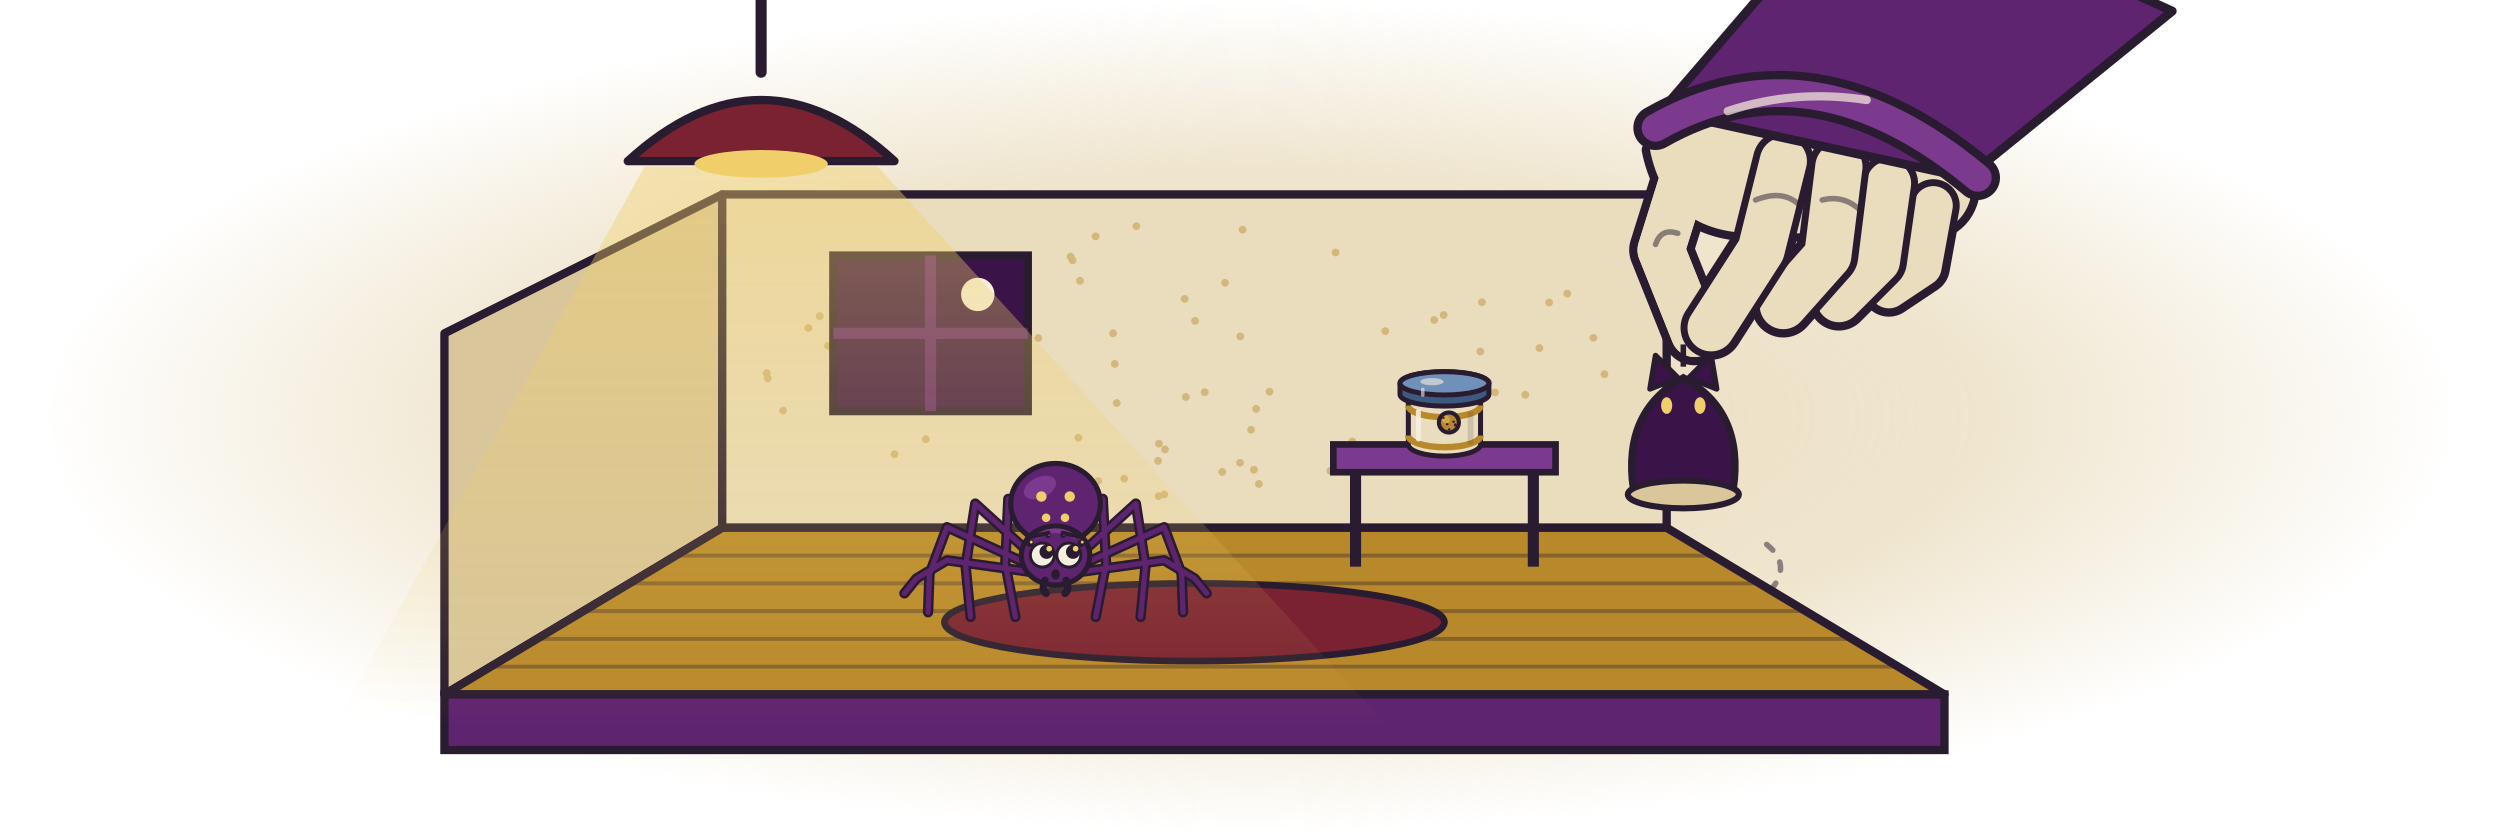
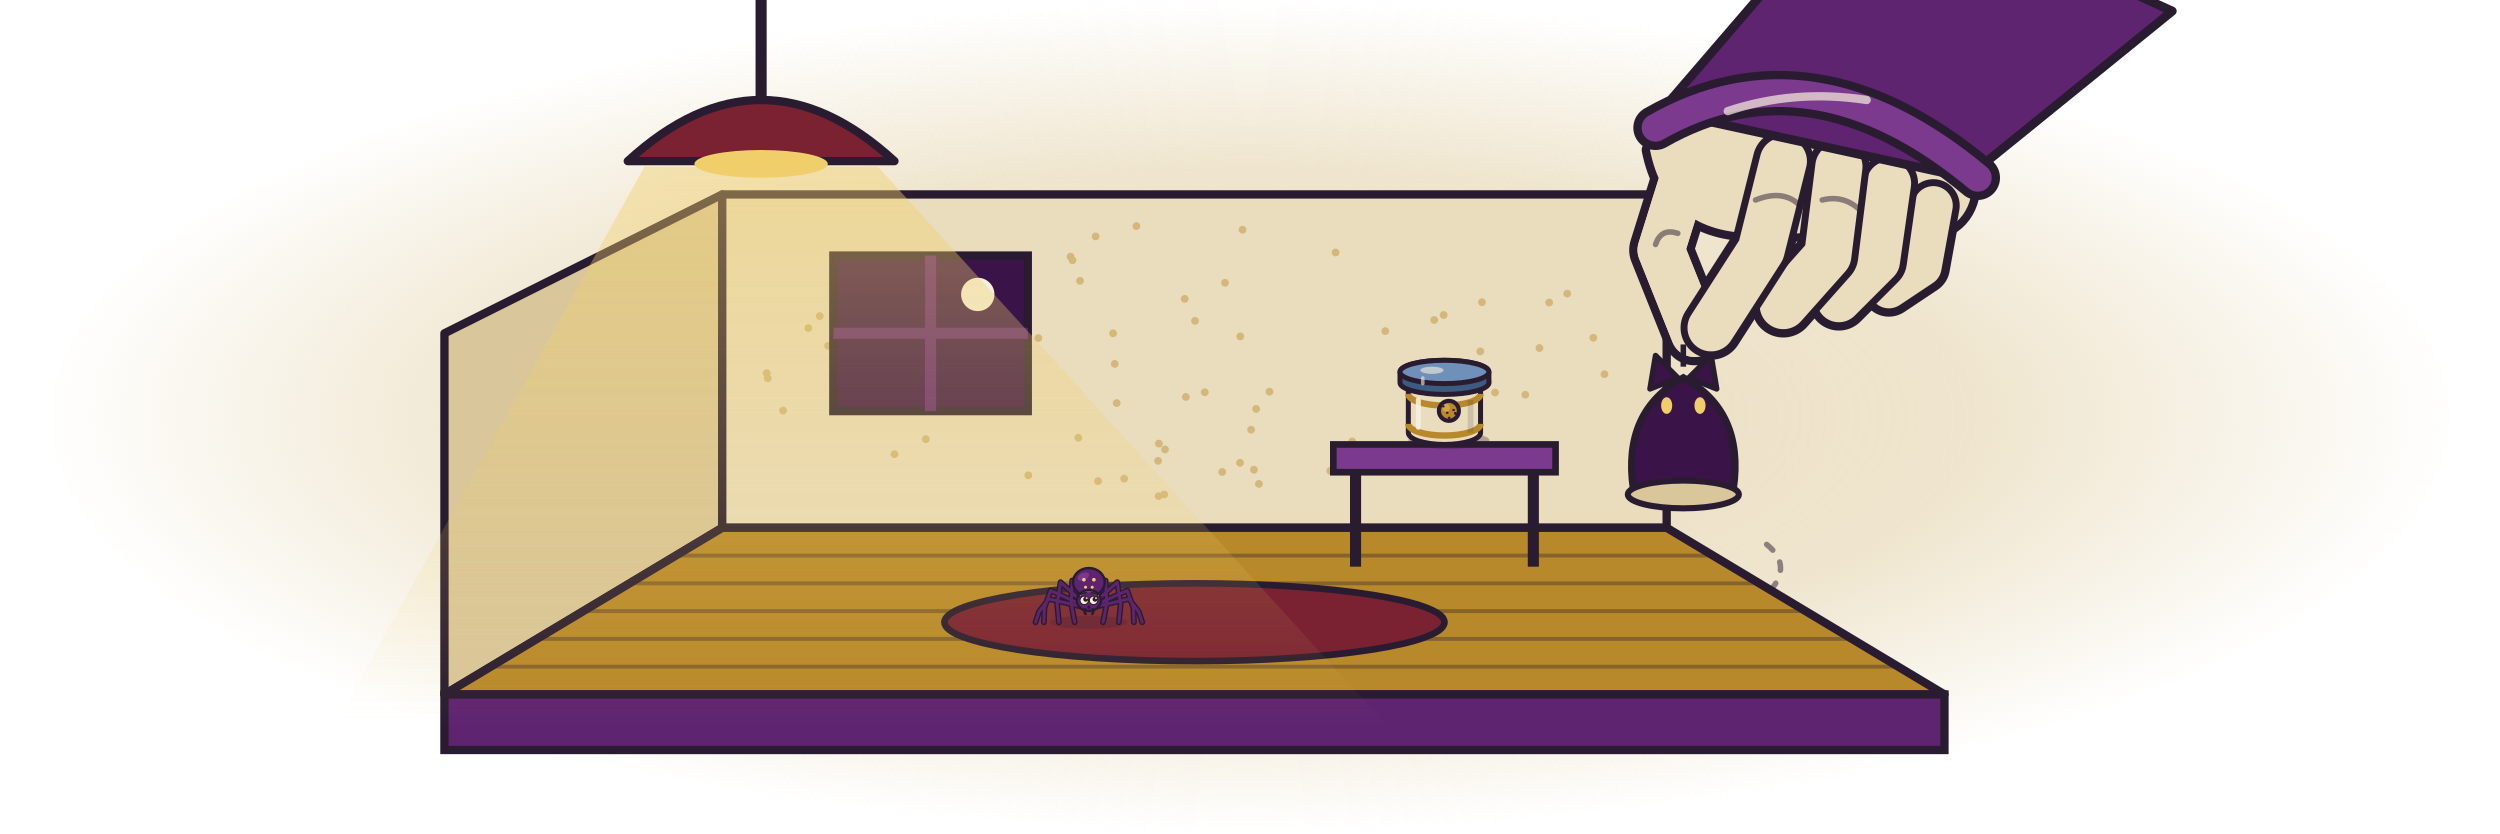
<svg xmlns="http://www.w3.org/2000/svg" viewBox="0 0 900 300" role="img" aria-label="The Storyteller's hand and lamp over a miniature room">
  <defs>
    <radialGradient id="crn-glow" cx="50%" cy="50%" r="50%">
      <stop offset="0" stop-color="#eaddbe" />
      <stop offset=".6" stop-color="#eaddbe" stop-opacity=".75" />
      <stop offset="1" stop-color="#eaddbe" stop-opacity="0" />
    </radialGradient>
  </defs>
  <ellipse cx="450" cy="150" rx="432" ry="150" fill="url(#crn-glow)" />
  <defs>
    <linearGradient id="crn-l" x1="0" y1="0" x2="0" y2="1">
      <stop offset="0" stop-color="#f0cf6b" stop-opacity=".6" />
      <stop offset="1" stop-color="#f0cf6b" stop-opacity="0" />
    </linearGradient>
  </defs>
-   <path d="M274 0V26" stroke="#2a1c30" stroke-width="4" fill="none" stroke-linecap="round" stroke-linejoin="round" />
+   <path d="M274 0V38" stroke="#2a1c30" stroke-width="4" fill="none" stroke-linecap="round" stroke-linejoin="round" />
  <path d="M226 58q48 -44 96 0z" fill="#7a2231" stroke="#2a1c30" stroke-width="3" stroke-linejoin="round" />
  <ellipse cx="274" cy="59" rx="24" ry="5" fill="#f0cf6b" />
  <path d="M160 250L260 190V70L160 120Z" fill="#d9c69a" stroke="#2a1c30" stroke-width="3" stroke-linejoin="round" />
  <path d="M260 190V70H600V190Z" fill="#eaddbe" stroke="#2a1c30" stroke-width="3" stroke-linejoin="round" />
  <path d="M160 250L260 190H600L700 250Z" fill="#b8892a" stroke="#2a1c30" stroke-width="3" stroke-linejoin="round" />
  <path d="M176.7 240H683.3M193.3 230H666.7M210 220H650M226.7 210H633.3M243.3 200H616.7" stroke="#2a1c30" stroke-width="1.4" fill="none" stroke-linecap="round" stroke-linejoin="round" opacity=".35" />
  <path d="M160 250H700V270H160Z" fill="#5f2470" stroke="#2a1c30" stroke-width="3" />
  <path d="M440 169.9h0.01M295.1 113.8h0.01M549.1 142.1h0.01M510.4 141.4h0.01M291 118.1h0.01M345.6 107.7h0.01M298.1 124.5h0.01M516.3 115.2h0.01M388.2 157.6h0.01M368.2 119.6h0.01M395.3 173.2h0.01M532 147.9h0.01M401.3 131h0.01M333.3 158.1h0.01M386.1 93.7h0.01M385.4 92.4h0.01M453.2 174.2h0.01M351.3 116.3h0.01M535.8 137.6h0.01M373.8 121.7h0.01M502 163.2h0.01M446.5 121.1h0.01M365.8 130.3h0.01M388.8 101.1h0.01M276 134.3h0.01M533.5 108.8h0.01M527.1 152.8h0.01M450.4 154.7h0.01M404.7 172.3h0.01M426.9 142.9h0.01M430.2 115.5h0.01M457 141h0.01M447.3 82.7h0.01M478.9 169.5h0.01M370.2 171.1h0.01M276.4 136.2h0.01M409.1 81.4h0.01M362 126.1h0.01M480.8 90.9h0.01M498.7 119.2h0.01M557.7 108.9h0.01M564.2 105.7h0.01M346.2 113.2h0.01M446.4 166.6h0.01M358 114.2h0.01M400.7 120h0.01M346 93.2h0.01M577.6 134.7h0.01M538.2 141.3h0.01M532.9 126.5h0.01M573.6 121.6h0.01M433.7 141.2h0.01M419.1 178h0.01M417.1 178.6h0.01M519.7 113.4h0.01M527.7 159.4h0.01M336.5 116.2h0.01M416.9 165.9h0.01M394.4 85.1h0.01M441 101.8h0.01M281.9 147.8h0.01M322 163.5h0.01M554.2 125.3h0.01M451.4 169.1h0.01M417.2 159.7h0.01M452.2 147.2h0.01M402 145.1h0.01M486.8 158.9h0.01M419.4 161.8h0.01M426.5 107.6h0.01" stroke="#b8892a" stroke-width="2.8" stroke-linecap="round" opacity="0.45" />
  <rect x="300" y="92" width="70" height="56" fill="#3a1348" stroke="#2a1c30" stroke-width="3" />
  <path d="M335 92v56M300 120h70" stroke="#5f2470" stroke-width="4" />
  <circle cx="352" cy="106" r="6" fill="#f6efdd" />
  <ellipse cx="430" cy="224" rx="90" ry="14" fill="#7a2231" stroke="#2a1c30" stroke-width="2.4" />
  <rect x="480" y="160" width="80" height="10" fill="#7b3a8e" stroke="#2a1c30" stroke-width="2.4" />
  <path d="M488 170v34M552 170v34" stroke="#2a1c30" stroke-width="4" />
-   <path d="M507 142V160A13 4.2 0 0 0 533 160V142z" fill="#eaddbe" stroke="#2a1c30" stroke-width="1.8" />
-   <path d="M507 146A13 4.2 0 0 0 533 146M507 156.8A13 4.2 0 0 0 533 156.8" stroke="#b8892a" stroke-width="2.3" fill="none" />
-   <circle cx="521.6" cy="152.1" r="3.6" fill="#b8892a" stroke="#2a1c30" stroke-width="1.5" />
-   <circle cx="520.6" cy="151" r="1.4" fill="#f0cf6b" opacity=".45" />
-   <ellipse cx="521.7" cy="154.6" rx="0.5" ry="0.4" fill="#3a1348" />
-   <ellipse cx="519.6" cy="150.4" rx="0.5" ry="0.4" fill="#3a1348" />
-   <ellipse cx="523.9" cy="152.8" rx="0.5" ry="0.4" fill="#3a1348" />
-   <ellipse cx="521" cy="152.7" rx="0.5" ry="0.4" fill="#3a1348" />
-   <ellipse cx="524" cy="153.2" rx="0.5" ry="0.4" fill="#3a1348" />
-   <ellipse cx="523.3" cy="151.8" rx="0.5" ry="0.4" fill="#3a1348" />
-   <path d="M510.6 148.2V158" stroke="#f6efdd" stroke-width="1.8" opacity=".9" stroke-linecap="round" />
-   <path d="M529.4 148.2V160" stroke="#2a1c30" stroke-width="2.1" opacity=".15" />
-   <path d="M504 142V138A16 4.2 0 0 1 536 138V142A16 4.2 0 0 1 504 142z" fill="#3d5a80" stroke="#2a1c30" stroke-width="1.8" />
-   <ellipse cx="520" cy="138" rx="16" ry="4.2" fill="#6f90b8" stroke="#2a1c30" stroke-width="1.8" />
-   <ellipse cx="515.5" cy="137.4" rx="4.2" ry="1.3" fill="#f6efdd" opacity=".6" />
-   <path d="M512.2 140.2v2" stroke="#f6efdd" stroke-width="1.3" opacity=".6" stroke-linecap="round" />
+   <ellipse cx="521.6" cy="158.5" rx="14.6" ry="3.1" fill="#2a1c30" opacity=".3" />
+   <path d="M507 137.8V155.8A13 4.2 0 0 0 533 155.8V137.8z" fill="#eaddbe" stroke="#2a1c30" stroke-width="1.8" />
+   <path d="M507 141.8A13 4.2 0 0 0 533 141.8M507 152.6A13 4.2 0 0 0 533 152.6" stroke="#b8892a" stroke-width="2.3" fill="none" />
+   <circle cx="521.6" cy="147.9" r="3.6" fill="#b8892a" stroke="#2a1c30" stroke-width="1.5" />
+   <circle cx="520.6" cy="146.8" r="1.4" fill="#f0cf6b" opacity=".45" />
+   <ellipse cx="521.7" cy="150.4" rx="0.5" ry="0.4" fill="#3a1348" />
+   <ellipse cx="519.6" cy="146.3" rx="0.5" ry="0.4" fill="#3a1348" />
+   <ellipse cx="523.9" cy="148.7" rx="0.5" ry="0.4" fill="#3a1348" />
+   <ellipse cx="521" cy="148.6" rx="0.5" ry="0.4" fill="#3a1348" />
+   <ellipse cx="524" cy="149" rx="0.5" ry="0.4" fill="#3a1348" />
+   <ellipse cx="523.3" cy="147.6" rx="0.5" ry="0.4" fill="#3a1348" />
+   <path d="M510.6 144V153.8" stroke="#f6efdd" stroke-width="1.8" opacity=".9" stroke-linecap="round" />
+   <path d="M529.4 144V155.8" stroke="#2a1c30" stroke-width="2.1" opacity=".15" />
+   <path d="M504 137.8V133.9A16 4.2 0 0 1 536 133.9V137.8A16 4.2 0 0 1 504 137.8z" fill="#3d5a80" stroke="#2a1c30" stroke-width="1.8" />
+   <ellipse cx="520" cy="133.9" rx="16" ry="4.2" fill="#6f90b8" stroke="#2a1c30" stroke-width="1.8" />
+   <ellipse cx="515.5" cy="133.3" rx="4.2" ry="1.3" fill="#f6efdd" opacity=".6" />
+   <path d="M512.2 136.1v2" stroke="#f6efdd" stroke-width="1.3" opacity=".6" stroke-linecap="round" />
  <path d="M232 60L120 262H500L316 60z" fill="url(#crn-l)" opacity=".75" />
-   <g transform="translate(380 200) scale(0.85 0.85)">
-     <path d="M9 -6L20 -24L21.4 3.5L17 26M12 -2L34 -22L38.1 4.4L36 26M13 3L46 -12L53.4 7.8L54 24M10 7L46 2L58.9 9.7L64 16M-9 -6L-20 -24L-21.3 3.5L-17 26M-12 -2L-34 -22L-38.1 4.4L-36 26M-13 3L-46 -12L-53.4 7.8L-54 24M-10 7L-46 2L-58.9 9.7L-64 16" stroke="#2a1c30" stroke-width="4.4" fill="none" stroke-linecap="round" stroke-linejoin="round" />
-     <path d="M9 -6L20 -24L21.4 3.5L17 26M12 -2L34 -22L38.1 4.4L36 26M13 3L46 -12L53.4 7.8L54 24M10 7L46 2L58.9 9.7L64 16M-9 -6L-20 -24L-21.3 3.5L-17 26M-12 -2L-34 -22L-38.1 4.4L-36 26M-13 3L-46 -12L-53.4 7.8L-54 24M-10 7L-46 2L-58.9 9.7L-64 16" stroke="#5f2470" stroke-width="2.2" fill="none" stroke-linecap="round" stroke-linejoin="round" />
-     <ellipse cx="0" cy="-22" rx="19" ry="17" fill="#5f2470" stroke="#2a1c30" stroke-width="2.2" />
+   <ellipse cx="392" cy="224" rx="14" ry="2.4" fill="#2a1c30" opacity="0.18" />
+   <g transform="translate(392 216.2) scale(0.3 0.3)">
+     <path d="M9 -6L20 -24L21.4 3.5L17 26M12 -2L34 -22L38.1 4.4L36 26M13 3L46 -12L53.4 8.9L54 26M10 7L48 -2L59.8 13.4L64 26M-9 -6L-20 -24L-21.3 3.5L-17 26M-12 -2L-34 -22L-38.1 4.4L-36 26M-13 3L-46 -12L-53.4 8.9L-54 26M-10 7L-48 -2L-59.8 13.4L-64 26" stroke="#2a1c30" stroke-width="7.04" fill="none" stroke-linecap="round" stroke-linejoin="round" />
+     <path d="M9 -6L20 -24L21.4 3.5L17 26M12 -2L34 -22L38.1 4.4L36 26M13 3L46 -12L53.4 8.9L54 26M10 7L48 -2L59.8 13.4L64 26M-9 -6L-20 -24L-21.3 3.5L-17 26M-12 -2L-34 -22L-38.1 4.4L-36 26M-13 3L-46 -12L-53.4 8.9L-54 26M-10 7L-48 -2L-59.8 13.4L-64 26" stroke="#5f2470" stroke-width="3.52" fill="none" stroke-linecap="round" stroke-linejoin="round" />
+     <ellipse cx="0" cy="-22" rx="19" ry="17" fill="#5f2470" stroke="#2a1c30" stroke-width="3" />
    <ellipse cx="-6.6" cy="-28.8" rx="7.2" ry="4.4" fill="#7b3a8e" transform="rotate(-25 -6.6 -28.8)" />
    <g fill="#f0cf6b">
      <circle cx="-6" cy="-25" r="2.2" />
      <circle cx="6" cy="-25" r="2.2" />
      <circle cx="-4" cy="-16" r="1.8" />
      <circle cx="4" cy="-16" r="1.8" />
    </g>
-     <ellipse cx="0" cy="0" rx="14.5" ry="12.5" fill="#5f2470" stroke="#2a1c30" stroke-width="2.2" />
+     <ellipse cx="0" cy="0" rx="14.5" ry="12.5" fill="#5f2470" stroke="#2a1c30" stroke-width="3" />
    <path d="M-8 -8q8 -5 16 0" stroke="#7b3a8e" stroke-width="2" fill="none" stroke-linecap="round" />
    <path d="M-4.5 10.5q-1.5 4 0.5 5.5M4.5 10.5q1.5 4 -0.5 5.5" stroke="#2a1c30" stroke-width="3.2" fill="none" stroke-linecap="round" />
    <circle cx="-10.8" cy="-5.2" r="1.6" fill="#2a1c30" />
    <circle cx="-10.3" cy="-5.7" r="0.6" fill="#f0cf6b" />
    <circle cx="10.8" cy="-5.2" r="1.6" fill="#2a1c30" />
    <circle cx="11.3" cy="-5.7" r="0.6" fill="#f0cf6b" />
    <circle cx="-3.2" cy="-8.6" r="1.2" fill="#2a1c30" />
    <circle cx="-2.8" cy="-9" r="0.5" fill="#f0cf6b" />
    <circle cx="3.2" cy="-8.6" r="1.2" fill="#2a1c30" />
    <circle cx="3.6" cy="-9" r="0.5" fill="#f0cf6b" />
    <circle cx="-5.6" cy="-0.2" r="5.1" fill="#f6efdd" stroke="#2a1c30" stroke-width="1.3" />
    <circle cx="-3.8" cy="-1.6" r="3" fill="#2a1c30" />
    <circle cx="-2.7" cy="-2.9" r="1.2" fill="#f0cf6b" />
    <circle cx="5.6" cy="-0.2" r="5.1" fill="#f6efdd" stroke="#2a1c30" stroke-width="1.3" />
    <circle cx="7.4" cy="-1.6" r="3" fill="#2a1c30" />
    <circle cx="8.5" cy="-2.9" r="1.2" fill="#f0cf6b" />
    <path d="M-10 -8l7 -1.6M10 -8l-7 -1.6" stroke="#2a1c30" stroke-width="1.8" stroke-linecap="round" />
    <ellipse cx="0" cy="8" rx="1.8" ry="2.2" fill="#2a1c30" />
  </g>
  <g transform="translate(612 124) scale(1)">
    <path d="M-18 -70Q-4 -96 40 -98Q86 -98 98 -64Q100 -44 84 -40L20 -40Q-12 -40 -18 -70Z" fill="#2a1c30" stroke="#2a1c30" stroke-width="6" stroke-linejoin="round" />
    <path d="M-4 -66L-14 -34L-2 -4" stroke="#2a1c30" stroke-width="23" fill="none" stroke-linecap="round" stroke-linejoin="round" />
    <path d="M30 -66L22 -34L4 -6" stroke="#2a1c30" stroke-width="23" fill="none" stroke-linecap="round" stroke-linejoin="round" />
    <path d="M50 -64L46 -32L30 -14" stroke="#2a1c30" stroke-width="23" fill="none" stroke-linecap="round" stroke-linejoin="round" />
    <path d="M68 -58L64 -30L50 -16" stroke="#2a1c30" stroke-width="22" fill="none" stroke-linecap="round" stroke-linejoin="round" />
    <path d="M84 -50L80 -28L68 -20" stroke="#2a1c30" stroke-width="20" fill="none" stroke-linecap="round" stroke-linejoin="round" />
    <path d="M-18 -70Q-4 -96 40 -98Q86 -98 98 -64Q100 -44 84 -40L20 -40Q-12 -40 -18 -70Z" fill="#eaddbe" />
    <path d="M-4 -66L-14 -34L-2 -4" stroke="#eaddbe" stroke-width="17" fill="none" stroke-linecap="round" stroke-linejoin="round" />
    <path d="M30 -66L22 -34L4 -6" stroke="#eaddbe" stroke-width="17" fill="none" stroke-linecap="round" stroke-linejoin="round" />
    <path d="M50 -64L46 -32L30 -14" stroke="#eaddbe" stroke-width="17" fill="none" stroke-linecap="round" stroke-linejoin="round" />
    <path d="M68 -58L64 -30L50 -16" stroke="#eaddbe" stroke-width="16" fill="none" stroke-linecap="round" stroke-linejoin="round" />
    <path d="M84 -50L80 -28L68 -20" stroke="#eaddbe" stroke-width="14" fill="none" stroke-linecap="round" stroke-linejoin="round" />
    <path d="M-4 -66L-14 -34L-2 -4" stroke="#eaddbe" stroke-width="17" fill="none" stroke-linecap="round" stroke-linejoin="round" />
    <path d="M84 -50L80 -28L68 -20" stroke="#2a1c30" stroke-width="19" fill="none" stroke-linecap="round" stroke-linejoin="round" />
    <path d="M84 -50L80 -28L68 -20" stroke="#eaddbe" stroke-width="14" fill="none" stroke-linecap="round" stroke-linejoin="round" />
    <path d="M68 -58L64 -30L50 -16" stroke="#2a1c30" stroke-width="21" fill="none" stroke-linecap="round" stroke-linejoin="round" />
    <path d="M68 -58L64 -30L50 -16" stroke="#eaddbe" stroke-width="16" fill="none" stroke-linecap="round" stroke-linejoin="round" />
    <path d="M50 -64L46 -32L30 -14" stroke="#2a1c30" stroke-width="22" fill="none" stroke-linecap="round" stroke-linejoin="round" />
    <path d="M50 -64L46 -32L30 -14" stroke="#eaddbe" stroke-width="17" fill="none" stroke-linecap="round" stroke-linejoin="round" />
    <path d="M30 -66L22 -34L4 -6" stroke="#2a1c30" stroke-width="22" fill="none" stroke-linecap="round" stroke-linejoin="round" />
    <path d="M30 -66L22 -34L4 -6" stroke="#eaddbe" stroke-width="17" fill="none" stroke-linecap="round" stroke-linejoin="round" />
    <path d="M-14 -84L60 -170L170 -120L96 -60Z" fill="#5f2470" stroke="#2a1c30" stroke-width="3.2" stroke-linejoin="round" />
    <path d="M-16 -78Q40 -110 100 -60" stroke="#2a1c30" stroke-width="16" fill="none" stroke-linecap="round" />
    <path d="M-16 -78Q40 -110 100 -60" stroke="#7b3a8e" stroke-width="10" fill="none" stroke-linecap="round" />
    <path d="M20 -52q10 -4 16 2M44 -52q8 -2 14 4M-8 -40q-6 -2 -8 4" stroke="#2a1c30" stroke-width="2" fill="none" stroke-linecap="round" stroke-linejoin="round" opacity=".5" />
    <path d="M10 -84q24 -8 50 -4" stroke="#f6efdd" stroke-width="3" fill="none" stroke-linecap="round" stroke-linejoin="round" opacity=".7" />
  </g>
  <path d="M606 124v8" stroke="#2a1c30" stroke-width="2" />
  <path d="M588 176q-4 -28 18 -40q22 12 18 40z" fill="#3a1348" stroke="#2a1c30" stroke-width="2.6" />
  <path d="M594 140l2 -12 8 8zM618 140l-2 -12 -8 8z" fill="#3a1348" stroke="#2a1c30" stroke-width="2" stroke-linejoin="round" />
  <ellipse cx="600" cy="146" rx="2" ry="3" fill="#f0cf6b" />
  <ellipse cx="612" cy="146" rx="2" ry="3" fill="#f0cf6b" />
  <ellipse cx="606" cy="178" rx="20" ry="5" fill="#d9c69a" stroke="#2a1c30" stroke-width="2.2" />
  <path d="M636 196q10 8 0 18" stroke="#2a1c30" stroke-width="2" fill="none" stroke-linecap="round" stroke-linejoin="round" stroke-dasharray="3 5" opacity=".5" />
</svg>
